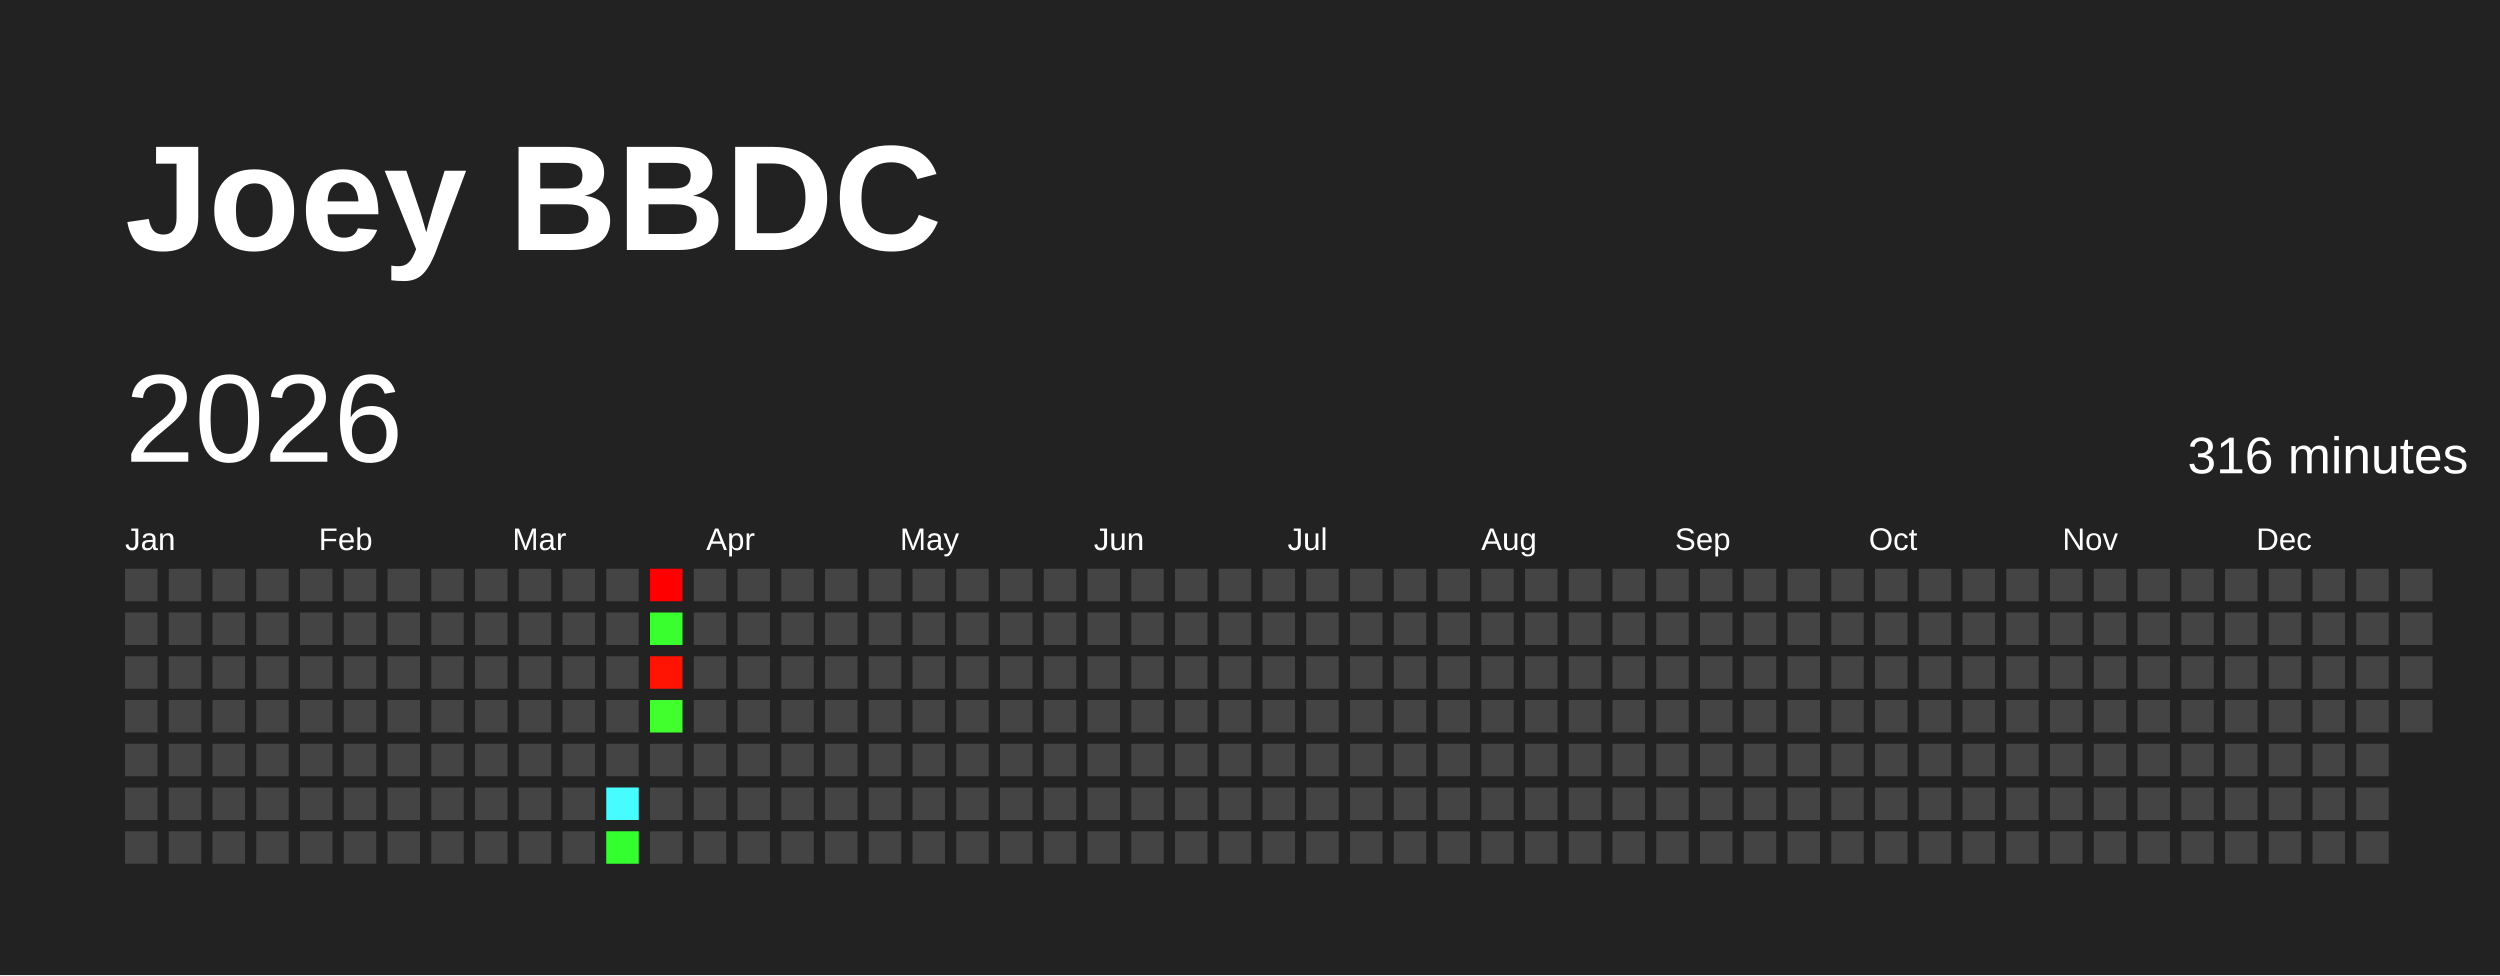
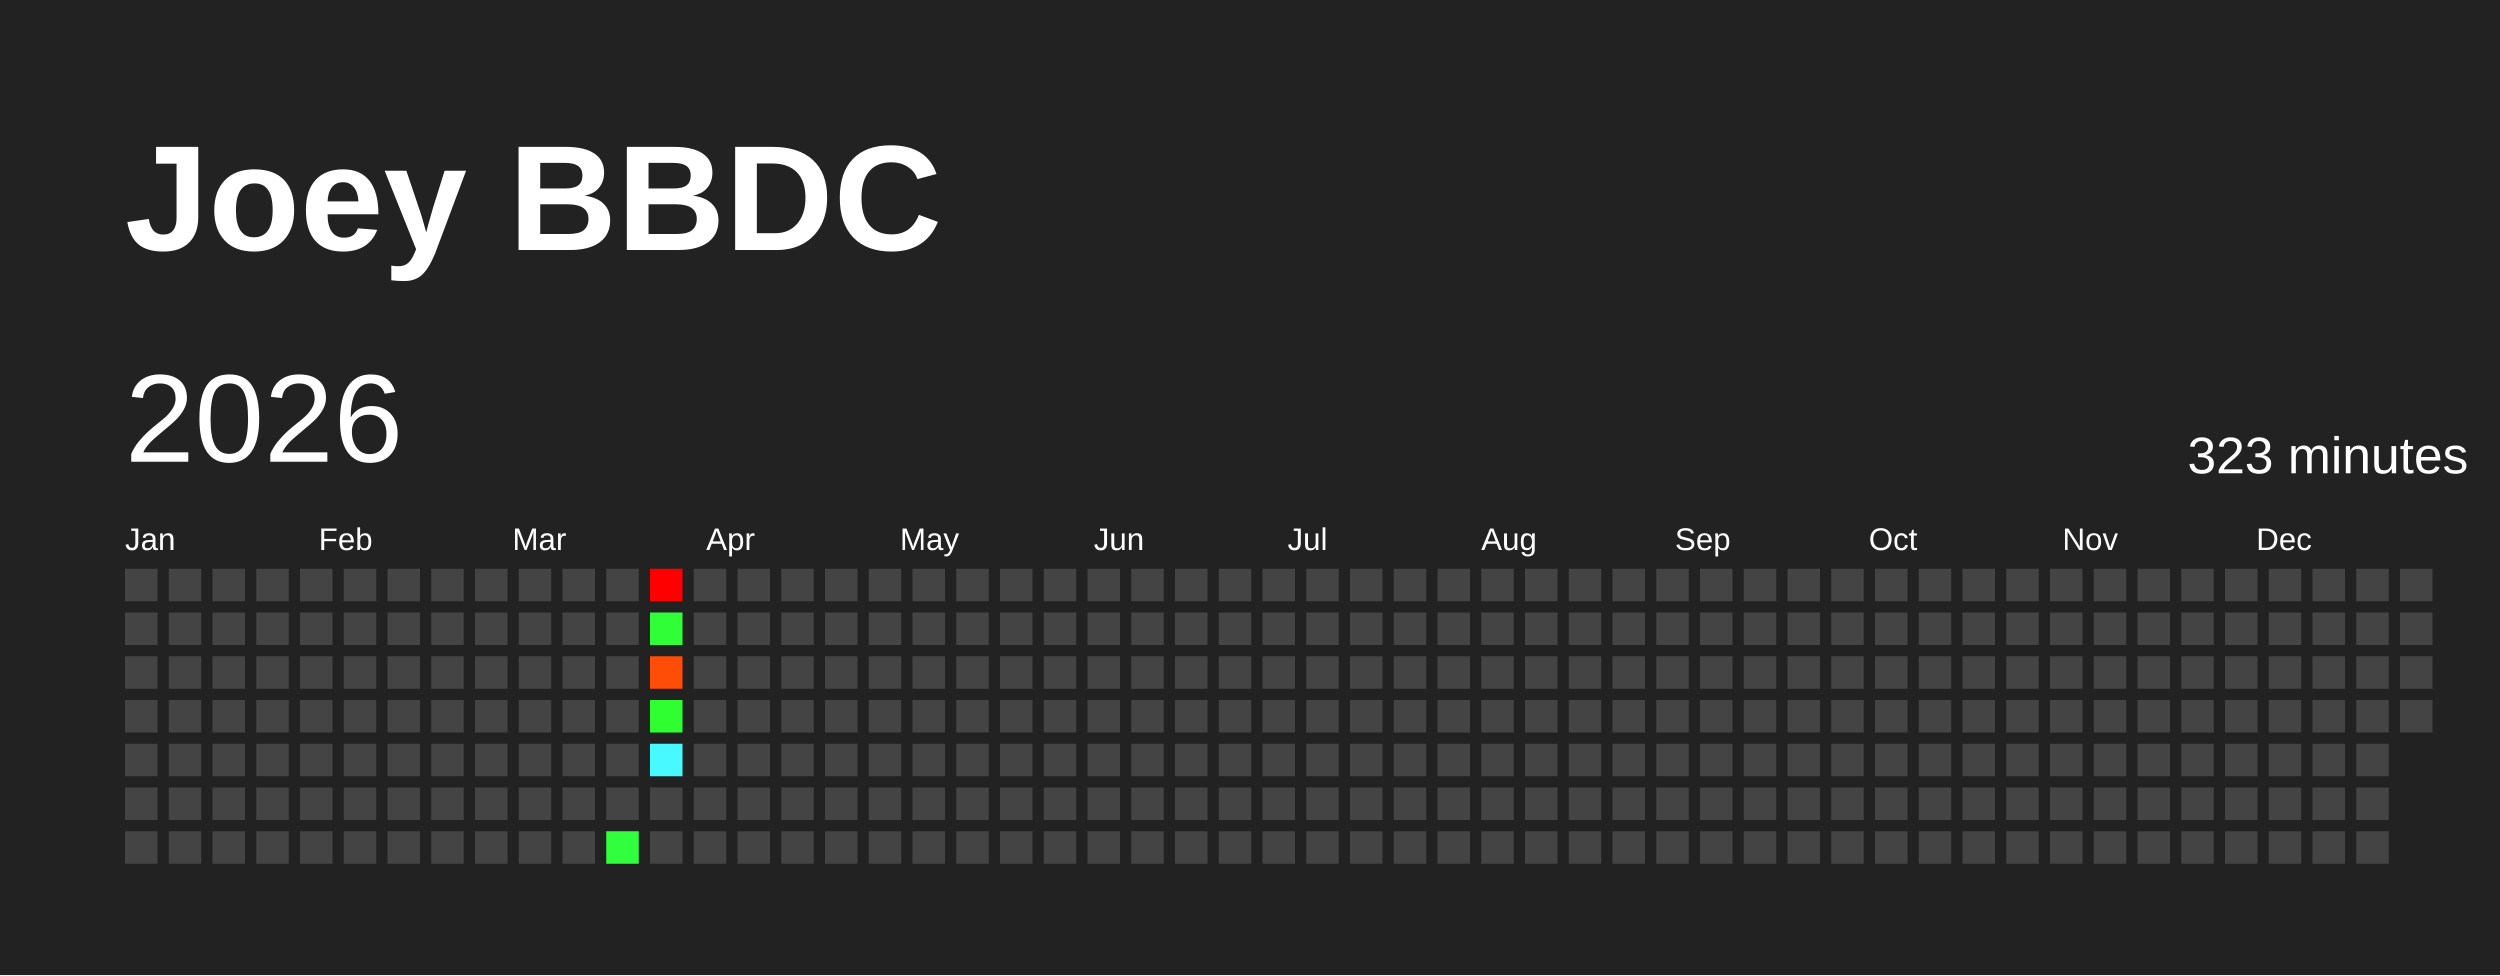
<svg xmlns="http://www.w3.org/2000/svg" baseProfile="full" height="78mm" version="1.1" viewBox="0,0,200,78" width="200mm">
  <defs />
  <rect fill="#222222" height="78" width="200" x="0" y="0" />
  <text fill="#FFFFFF" style="font-size:12px; font-family:Arial; font-weight:bold;" x="10" y="20">Joey BBDC</text>
  <text dominant-baseline="hanging" fill="#FFFFFF" style="font-size:10.0px; font-family:Arial;" x="10" y="30">2026</text>
-   <text dominant-baseline="hanging" fill="#FFFFFF" style="font-size:4.125px; font-family:Arial;" x="175" y="35">316 minutes</text>
+   <text dominant-baseline="hanging" fill="#FFFFFF" style="font-size:4.125px; font-family:Arial;" x="175" y="35">323 minutes</text>
  <text fill="#FFFFFF" style="font-size:2.5px; font-family:Arial" x="10.0" y="44">Jan</text>
  <text fill="#FFFFFF" style="font-size:2.5px; font-family:Arial" x="25.5" y="44">Feb</text>
  <text fill="#FFFFFF" style="font-size:2.5px; font-family:Arial" x="41.0" y="44">Mar</text>
  <text fill="#FFFFFF" style="font-size:2.5px; font-family:Arial" x="56.5" y="44">Apr</text>
  <text fill="#FFFFFF" style="font-size:2.5px; font-family:Arial" x="72.0" y="44">May</text>
  <text fill="#FFFFFF" style="font-size:2.5px; font-family:Arial" x="87.5" y="44">Jun</text>
  <text fill="#FFFFFF" style="font-size:2.5px; font-family:Arial" x="103.0" y="44">Jul</text>
  <text fill="#FFFFFF" style="font-size:2.5px; font-family:Arial" x="118.5" y="44">Aug</text>
  <text fill="#FFFFFF" style="font-size:2.5px; font-family:Arial" x="134.0" y="44">Sep</text>
  <text fill="#FFFFFF" style="font-size:2.5px; font-family:Arial" x="149.5" y="44">Oct</text>
  <text fill="#FFFFFF" style="font-size:2.5px; font-family:Arial" x="165.0" y="44">Nov</text>
  <text fill="#FFFFFF" style="font-size:2.5px; font-family:Arial" x="180.5" y="44">Dec</text>
  <rect fill="#444444" height="2.6" width="2.6" x="10.0" y="45.5" />
  <rect fill="#444444" height="2.6" width="2.6" x="10.0" y="49.0" />
  <rect fill="#444444" height="2.6" width="2.6" x="10.0" y="52.5" />
  <rect fill="#444444" height="2.6" width="2.6" x="10.0" y="56.0" />
  <rect fill="#444444" height="2.6" width="2.6" x="10.0" y="59.5" />
  <rect fill="#444444" height="2.6" width="2.6" x="10.0" y="63.0" />
  <rect fill="#444444" height="2.6" width="2.6" x="10.0" y="66.5" />
  <rect fill="#444444" height="2.6" width="2.6" x="13.5" y="45.5" />
  <rect fill="#444444" height="2.6" width="2.6" x="13.5" y="49.0" />
  <rect fill="#444444" height="2.6" width="2.6" x="13.5" y="52.5" />
  <rect fill="#444444" height="2.6" width="2.6" x="13.5" y="56.0" />
  <rect fill="#444444" height="2.6" width="2.6" x="13.5" y="59.5" />
  <rect fill="#444444" height="2.6" width="2.6" x="13.5" y="63.0" />
  <rect fill="#444444" height="2.6" width="2.6" x="13.5" y="66.5" />
  <rect fill="#444444" height="2.6" width="2.6" x="17.0" y="45.5" />
  <rect fill="#444444" height="2.6" width="2.6" x="17.0" y="49.0" />
  <rect fill="#444444" height="2.6" width="2.6" x="17.0" y="52.5" />
  <rect fill="#444444" height="2.6" width="2.6" x="17.0" y="56.0" />
  <rect fill="#444444" height="2.6" width="2.6" x="17.0" y="59.5" />
  <rect fill="#444444" height="2.6" width="2.6" x="17.0" y="63.0" />
  <rect fill="#444444" height="2.6" width="2.6" x="17.0" y="66.5" />
  <rect fill="#444444" height="2.6" width="2.6" x="20.5" y="45.5" />
  <rect fill="#444444" height="2.6" width="2.6" x="20.5" y="49.0" />
  <rect fill="#444444" height="2.6" width="2.6" x="20.5" y="52.5" />
  <rect fill="#444444" height="2.6" width="2.6" x="20.5" y="56.0" />
  <rect fill="#444444" height="2.6" width="2.6" x="20.5" y="59.5" />
  <rect fill="#444444" height="2.6" width="2.6" x="20.5" y="63.0" />
  <rect fill="#444444" height="2.6" width="2.6" x="20.5" y="66.5" />
  <rect fill="#444444" height="2.6" width="2.6" x="24.0" y="45.5" />
  <rect fill="#444444" height="2.6" width="2.6" x="24.0" y="49.0" />
  <rect fill="#444444" height="2.6" width="2.6" x="24.0" y="52.5" />
  <rect fill="#444444" height="2.6" width="2.6" x="24.0" y="56.0" />
  <rect fill="#444444" height="2.6" width="2.6" x="24.0" y="59.5" />
  <rect fill="#444444" height="2.6" width="2.6" x="24.0" y="63.0" />
  <rect fill="#444444" height="2.6" width="2.6" x="24.0" y="66.5" />
  <rect fill="#444444" height="2.6" width="2.6" x="27.5" y="45.5" />
  <rect fill="#444444" height="2.6" width="2.6" x="27.5" y="49.0" />
  <rect fill="#444444" height="2.6" width="2.6" x="27.5" y="52.5" />
  <rect fill="#444444" height="2.6" width="2.6" x="27.5" y="56.0" />
  <rect fill="#444444" height="2.6" width="2.6" x="27.5" y="59.5" />
  <rect fill="#444444" height="2.6" width="2.6" x="27.5" y="63.0" />
  <rect fill="#444444" height="2.6" width="2.6" x="27.5" y="66.5" />
  <rect fill="#444444" height="2.6" width="2.6" x="31.0" y="45.5" />
  <rect fill="#444444" height="2.6" width="2.6" x="31.0" y="49.0" />
  <rect fill="#444444" height="2.6" width="2.6" x="31.0" y="52.5" />
  <rect fill="#444444" height="2.6" width="2.6" x="31.0" y="56.0" />
  <rect fill="#444444" height="2.6" width="2.6" x="31.0" y="59.5" />
  <rect fill="#444444" height="2.6" width="2.6" x="31.0" y="63.0" />
  <rect fill="#444444" height="2.6" width="2.6" x="31.0" y="66.5" />
  <rect fill="#444444" height="2.6" width="2.6" x="34.5" y="45.5" />
  <rect fill="#444444" height="2.6" width="2.6" x="34.5" y="49.0" />
  <rect fill="#444444" height="2.6" width="2.6" x="34.5" y="52.5" />
  <rect fill="#444444" height="2.6" width="2.6" x="34.5" y="56.0" />
  <rect fill="#444444" height="2.6" width="2.6" x="34.5" y="59.5" />
  <rect fill="#444444" height="2.6" width="2.6" x="34.5" y="63.0" />
  <rect fill="#444444" height="2.6" width="2.6" x="34.5" y="66.5" />
  <rect fill="#444444" height="2.6" width="2.6" x="38.0" y="45.5" />
  <rect fill="#444444" height="2.6" width="2.6" x="38.0" y="49.0" />
  <rect fill="#444444" height="2.6" width="2.6" x="38.0" y="52.5" />
  <rect fill="#444444" height="2.6" width="2.6" x="38.0" y="56.0" />
  <rect fill="#444444" height="2.6" width="2.6" x="38.0" y="59.5" />
  <rect fill="#444444" height="2.6" width="2.6" x="38.0" y="63.0" />
  <rect fill="#444444" height="2.6" width="2.6" x="38.0" y="66.5" />
  <rect fill="#444444" height="2.6" width="2.6" x="41.5" y="45.5" />
  <rect fill="#444444" height="2.6" width="2.6" x="41.5" y="49.0" />
  <rect fill="#444444" height="2.6" width="2.6" x="41.5" y="52.5" />
  <rect fill="#444444" height="2.6" width="2.6" x="41.5" y="56.0" />
  <rect fill="#444444" height="2.6" width="2.6" x="41.5" y="59.5" />
  <rect fill="#444444" height="2.6" width="2.6" x="41.5" y="63.0" />
  <rect fill="#444444" height="2.6" width="2.6" x="41.5" y="66.5" />
  <rect fill="#444444" height="2.6" width="2.6" x="45.0" y="45.5" />
  <rect fill="#444444" height="2.6" width="2.6" x="45.0" y="49.0" />
  <rect fill="#444444" height="2.6" width="2.6" x="45.0" y="52.5" />
  <rect fill="#444444" height="2.6" width="2.6" x="45.0" y="56.0" />
  <rect fill="#444444" height="2.6" width="2.6" x="45.0" y="59.5" />
  <rect fill="#444444" height="2.6" width="2.6" x="45.0" y="63.0" />
  <rect fill="#444444" height="2.6" width="2.6" x="45.0" y="66.5" />
  <rect fill="#444444" height="2.6" width="2.6" x="48.5" y="45.5" />
  <rect fill="#444444" height="2.6" width="2.6" x="48.5" y="49.0" />
  <rect fill="#444444" height="2.6" width="2.6" x="48.5" y="52.5" />
  <rect fill="#444444" height="2.6" width="2.6" x="48.5" y="56.0" />
  <rect fill="#444444" height="2.6" width="2.6" x="48.5" y="59.5" />
-   <rect fill="#47fcff" height="2.6" width="2.6" x="48.5" y="63.0" />
-   <rect fill="#33ff2f" height="2.6" width="2.6" x="48.5" y="66.5" />
+   <rect fill="#444444" height="2.6" width="2.6" x="48.5" y="63.0" />
+   <rect fill="#31ff3e" height="2.6" width="2.6" x="48.5" y="66.5" />
  <rect fill="red" height="2.6" width="2.6" x="52.0" y="45.5" />
-   <rect fill="#3aff2e" height="2.6" width="2.6" x="52.0" y="49.0" />
-   <rect fill="#ff1302" height="2.6" width="2.6" x="52.0" y="52.5" />
-   <rect fill="#40ff2d" height="2.6" width="2.6" x="52.0" y="56.0" />
-   <rect fill="#444444" height="2.6" width="2.6" x="52.0" y="59.5" />
+   <rect fill="#30ff37" height="2.6" width="2.6" x="52.0" y="49.0" />
+   <rect fill="#ff4d07" height="2.6" width="2.6" x="52.0" y="52.5" />
+   <rect fill="#2fff30" height="2.6" width="2.6" x="52.0" y="56.0" />
+   <rect fill="#48f9ff" height="2.6" width="2.6" x="52.0" y="59.5" />
  <rect fill="#444444" height="2.6" width="2.6" x="52.0" y="63.0" />
  <rect fill="#444444" height="2.6" width="2.6" x="52.0" y="66.5" />
  <rect fill="#444444" height="2.6" width="2.6" x="55.5" y="45.5" />
  <rect fill="#444444" height="2.6" width="2.6" x="55.5" y="49.0" />
  <rect fill="#444444" height="2.6" width="2.6" x="55.5" y="52.5" />
  <rect fill="#444444" height="2.6" width="2.6" x="55.5" y="56.0" />
  <rect fill="#444444" height="2.6" width="2.6" x="55.5" y="59.5" />
  <rect fill="#444444" height="2.6" width="2.6" x="55.5" y="63.0" />
  <rect fill="#444444" height="2.6" width="2.6" x="55.5" y="66.5" />
  <rect fill="#444444" height="2.6" width="2.6" x="59.0" y="45.5" />
  <rect fill="#444444" height="2.6" width="2.6" x="59.0" y="49.0" />
  <rect fill="#444444" height="2.6" width="2.6" x="59.0" y="52.5" />
  <rect fill="#444444" height="2.6" width="2.6" x="59.0" y="56.0" />
  <rect fill="#444444" height="2.6" width="2.6" x="59.0" y="59.5" />
  <rect fill="#444444" height="2.6" width="2.6" x="59.0" y="63.0" />
  <rect fill="#444444" height="2.6" width="2.6" x="59.0" y="66.5" />
  <rect fill="#444444" height="2.6" width="2.6" x="62.5" y="45.5" />
  <rect fill="#444444" height="2.6" width="2.6" x="62.5" y="49.0" />
  <rect fill="#444444" height="2.6" width="2.6" x="62.5" y="52.5" />
  <rect fill="#444444" height="2.6" width="2.6" x="62.5" y="56.0" />
  <rect fill="#444444" height="2.6" width="2.6" x="62.5" y="59.5" />
  <rect fill="#444444" height="2.6" width="2.6" x="62.5" y="63.0" />
  <rect fill="#444444" height="2.6" width="2.6" x="62.5" y="66.5" />
  <rect fill="#444444" height="2.6" width="2.6" x="66.0" y="45.5" />
  <rect fill="#444444" height="2.6" width="2.6" x="66.0" y="49.0" />
  <rect fill="#444444" height="2.6" width="2.6" x="66.0" y="52.5" />
  <rect fill="#444444" height="2.6" width="2.6" x="66.0" y="56.0" />
  <rect fill="#444444" height="2.6" width="2.6" x="66.0" y="59.5" />
  <rect fill="#444444" height="2.6" width="2.6" x="66.0" y="63.0" />
  <rect fill="#444444" height="2.6" width="2.6" x="66.0" y="66.5" />
  <rect fill="#444444" height="2.6" width="2.6" x="69.5" y="45.5" />
  <rect fill="#444444" height="2.6" width="2.6" x="69.5" y="49.0" />
  <rect fill="#444444" height="2.6" width="2.6" x="69.5" y="52.5" />
  <rect fill="#444444" height="2.6" width="2.6" x="69.5" y="56.0" />
  <rect fill="#444444" height="2.6" width="2.6" x="69.5" y="59.5" />
  <rect fill="#444444" height="2.6" width="2.6" x="69.5" y="63.0" />
  <rect fill="#444444" height="2.6" width="2.6" x="69.5" y="66.5" />
  <rect fill="#444444" height="2.6" width="2.6" x="73.0" y="45.5" />
  <rect fill="#444444" height="2.6" width="2.6" x="73.0" y="49.0" />
  <rect fill="#444444" height="2.6" width="2.6" x="73.0" y="52.5" />
  <rect fill="#444444" height="2.6" width="2.6" x="73.0" y="56.0" />
  <rect fill="#444444" height="2.6" width="2.6" x="73.0" y="59.5" />
  <rect fill="#444444" height="2.6" width="2.6" x="73.0" y="63.0" />
  <rect fill="#444444" height="2.6" width="2.6" x="73.0" y="66.5" />
  <rect fill="#444444" height="2.6" width="2.6" x="76.5" y="45.5" />
  <rect fill="#444444" height="2.6" width="2.6" x="76.5" y="49.0" />
  <rect fill="#444444" height="2.6" width="2.6" x="76.5" y="52.5" />
  <rect fill="#444444" height="2.6" width="2.6" x="76.5" y="56.0" />
  <rect fill="#444444" height="2.6" width="2.6" x="76.5" y="59.5" />
  <rect fill="#444444" height="2.6" width="2.6" x="76.5" y="63.0" />
  <rect fill="#444444" height="2.6" width="2.6" x="76.5" y="66.5" />
  <rect fill="#444444" height="2.6" width="2.6" x="80.0" y="45.5" />
  <rect fill="#444444" height="2.6" width="2.6" x="80.0" y="49.0" />
  <rect fill="#444444" height="2.6" width="2.6" x="80.0" y="52.5" />
  <rect fill="#444444" height="2.6" width="2.6" x="80.0" y="56.0" />
  <rect fill="#444444" height="2.6" width="2.6" x="80.0" y="59.5" />
  <rect fill="#444444" height="2.6" width="2.6" x="80.0" y="63.0" />
  <rect fill="#444444" height="2.6" width="2.6" x="80.0" y="66.5" />
  <rect fill="#444444" height="2.6" width="2.6" x="83.5" y="45.5" />
  <rect fill="#444444" height="2.6" width="2.6" x="83.5" y="49.0" />
  <rect fill="#444444" height="2.6" width="2.6" x="83.5" y="52.5" />
  <rect fill="#444444" height="2.6" width="2.6" x="83.5" y="56.0" />
  <rect fill="#444444" height="2.6" width="2.6" x="83.5" y="59.5" />
  <rect fill="#444444" height="2.6" width="2.6" x="83.5" y="63.0" />
  <rect fill="#444444" height="2.6" width="2.6" x="83.5" y="66.5" />
  <rect fill="#444444" height="2.6" width="2.6" x="87.0" y="45.5" />
  <rect fill="#444444" height="2.6" width="2.6" x="87.0" y="49.0" />
  <rect fill="#444444" height="2.6" width="2.6" x="87.0" y="52.5" />
  <rect fill="#444444" height="2.6" width="2.6" x="87.0" y="56.0" />
  <rect fill="#444444" height="2.6" width="2.6" x="87.0" y="59.5" />
  <rect fill="#444444" height="2.6" width="2.6" x="87.0" y="63.0" />
  <rect fill="#444444" height="2.6" width="2.6" x="87.0" y="66.5" />
  <rect fill="#444444" height="2.6" width="2.6" x="90.5" y="45.5" />
  <rect fill="#444444" height="2.6" width="2.6" x="90.5" y="49.0" />
  <rect fill="#444444" height="2.6" width="2.6" x="90.5" y="52.5" />
  <rect fill="#444444" height="2.6" width="2.6" x="90.5" y="56.0" />
  <rect fill="#444444" height="2.6" width="2.6" x="90.5" y="59.5" />
  <rect fill="#444444" height="2.6" width="2.6" x="90.5" y="63.0" />
  <rect fill="#444444" height="2.6" width="2.6" x="90.5" y="66.5" />
  <rect fill="#444444" height="2.6" width="2.6" x="94.0" y="45.5" />
  <rect fill="#444444" height="2.6" width="2.6" x="94.0" y="49.0" />
  <rect fill="#444444" height="2.6" width="2.6" x="94.0" y="52.5" />
  <rect fill="#444444" height="2.6" width="2.6" x="94.0" y="56.0" />
  <rect fill="#444444" height="2.6" width="2.6" x="94.0" y="59.5" />
  <rect fill="#444444" height="2.6" width="2.6" x="94.0" y="63.0" />
  <rect fill="#444444" height="2.6" width="2.6" x="94.0" y="66.5" />
  <rect fill="#444444" height="2.6" width="2.6" x="97.5" y="45.5" />
  <rect fill="#444444" height="2.6" width="2.6" x="97.5" y="49.0" />
  <rect fill="#444444" height="2.6" width="2.6" x="97.5" y="52.5" />
  <rect fill="#444444" height="2.6" width="2.6" x="97.5" y="56.0" />
  <rect fill="#444444" height="2.6" width="2.6" x="97.5" y="59.5" />
  <rect fill="#444444" height="2.6" width="2.6" x="97.5" y="63.0" />
  <rect fill="#444444" height="2.6" width="2.6" x="97.5" y="66.5" />
  <rect fill="#444444" height="2.6" width="2.6" x="101.0" y="45.5" />
  <rect fill="#444444" height="2.6" width="2.6" x="101.0" y="49.0" />
  <rect fill="#444444" height="2.6" width="2.6" x="101.0" y="52.5" />
  <rect fill="#444444" height="2.6" width="2.6" x="101.0" y="56.0" />
  <rect fill="#444444" height="2.6" width="2.6" x="101.0" y="59.5" />
  <rect fill="#444444" height="2.6" width="2.6" x="101.0" y="63.0" />
  <rect fill="#444444" height="2.6" width="2.6" x="101.0" y="66.5" />
  <rect fill="#444444" height="2.6" width="2.6" x="104.5" y="45.5" />
  <rect fill="#444444" height="2.6" width="2.6" x="104.5" y="49.0" />
  <rect fill="#444444" height="2.6" width="2.6" x="104.5" y="52.5" />
  <rect fill="#444444" height="2.6" width="2.6" x="104.5" y="56.0" />
  <rect fill="#444444" height="2.6" width="2.6" x="104.5" y="59.5" />
  <rect fill="#444444" height="2.6" width="2.6" x="104.5" y="63.0" />
  <rect fill="#444444" height="2.6" width="2.6" x="104.5" y="66.5" />
  <rect fill="#444444" height="2.6" width="2.6" x="108.0" y="45.5" />
  <rect fill="#444444" height="2.6" width="2.6" x="108.0" y="49.0" />
  <rect fill="#444444" height="2.6" width="2.6" x="108.0" y="52.5" />
  <rect fill="#444444" height="2.6" width="2.6" x="108.0" y="56.0" />
  <rect fill="#444444" height="2.6" width="2.6" x="108.0" y="59.5" />
  <rect fill="#444444" height="2.6" width="2.6" x="108.0" y="63.0" />
  <rect fill="#444444" height="2.6" width="2.6" x="108.0" y="66.5" />
  <rect fill="#444444" height="2.6" width="2.6" x="111.5" y="45.5" />
  <rect fill="#444444" height="2.6" width="2.6" x="111.5" y="49.0" />
  <rect fill="#444444" height="2.6" width="2.6" x="111.5" y="52.5" />
  <rect fill="#444444" height="2.6" width="2.6" x="111.5" y="56.0" />
  <rect fill="#444444" height="2.6" width="2.6" x="111.5" y="59.5" />
  <rect fill="#444444" height="2.6" width="2.6" x="111.5" y="63.0" />
  <rect fill="#444444" height="2.6" width="2.6" x="111.5" y="66.5" />
  <rect fill="#444444" height="2.6" width="2.6" x="115.0" y="45.5" />
  <rect fill="#444444" height="2.6" width="2.6" x="115.0" y="49.0" />
  <rect fill="#444444" height="2.6" width="2.6" x="115.0" y="52.5" />
  <rect fill="#444444" height="2.6" width="2.6" x="115.0" y="56.0" />
  <rect fill="#444444" height="2.6" width="2.6" x="115.0" y="59.5" />
  <rect fill="#444444" height="2.6" width="2.6" x="115.0" y="63.0" />
  <rect fill="#444444" height="2.6" width="2.6" x="115.0" y="66.5" />
  <rect fill="#444444" height="2.6" width="2.6" x="118.5" y="45.5" />
  <rect fill="#444444" height="2.6" width="2.6" x="118.5" y="49.0" />
  <rect fill="#444444" height="2.6" width="2.6" x="118.5" y="52.5" />
  <rect fill="#444444" height="2.6" width="2.6" x="118.5" y="56.0" />
  <rect fill="#444444" height="2.6" width="2.6" x="118.5" y="59.5" />
  <rect fill="#444444" height="2.6" width="2.6" x="118.5" y="63.0" />
  <rect fill="#444444" height="2.6" width="2.6" x="118.5" y="66.5" />
  <rect fill="#444444" height="2.6" width="2.6" x="122.0" y="45.5" />
  <rect fill="#444444" height="2.6" width="2.6" x="122.0" y="49.0" />
  <rect fill="#444444" height="2.6" width="2.6" x="122.0" y="52.5" />
  <rect fill="#444444" height="2.6" width="2.6" x="122.0" y="56.0" />
  <rect fill="#444444" height="2.6" width="2.6" x="122.0" y="59.5" />
  <rect fill="#444444" height="2.6" width="2.6" x="122.0" y="63.0" />
  <rect fill="#444444" height="2.6" width="2.6" x="122.0" y="66.5" />
  <rect fill="#444444" height="2.6" width="2.6" x="125.5" y="45.5" />
  <rect fill="#444444" height="2.6" width="2.6" x="125.5" y="49.0" />
  <rect fill="#444444" height="2.6" width="2.6" x="125.5" y="52.5" />
  <rect fill="#444444" height="2.6" width="2.6" x="125.5" y="56.0" />
  <rect fill="#444444" height="2.6" width="2.6" x="125.5" y="59.5" />
  <rect fill="#444444" height="2.6" width="2.6" x="125.5" y="63.0" />
  <rect fill="#444444" height="2.6" width="2.6" x="125.5" y="66.5" />
  <rect fill="#444444" height="2.6" width="2.6" x="129.0" y="45.5" />
  <rect fill="#444444" height="2.6" width="2.6" x="129.0" y="49.0" />
  <rect fill="#444444" height="2.6" width="2.6" x="129.0" y="52.5" />
  <rect fill="#444444" height="2.6" width="2.6" x="129.0" y="56.0" />
  <rect fill="#444444" height="2.6" width="2.6" x="129.0" y="59.5" />
  <rect fill="#444444" height="2.6" width="2.6" x="129.0" y="63.0" />
  <rect fill="#444444" height="2.6" width="2.6" x="129.0" y="66.5" />
  <rect fill="#444444" height="2.6" width="2.6" x="132.5" y="45.5" />
  <rect fill="#444444" height="2.6" width="2.6" x="132.5" y="49.0" />
  <rect fill="#444444" height="2.6" width="2.6" x="132.5" y="52.5" />
  <rect fill="#444444" height="2.6" width="2.6" x="132.5" y="56.0" />
  <rect fill="#444444" height="2.6" width="2.6" x="132.5" y="59.5" />
  <rect fill="#444444" height="2.6" width="2.6" x="132.5" y="63.0" />
  <rect fill="#444444" height="2.6" width="2.6" x="132.5" y="66.5" />
  <rect fill="#444444" height="2.6" width="2.6" x="136.0" y="45.5" />
  <rect fill="#444444" height="2.6" width="2.6" x="136.0" y="49.0" />
  <rect fill="#444444" height="2.6" width="2.6" x="136.0" y="52.5" />
  <rect fill="#444444" height="2.6" width="2.6" x="136.0" y="56.0" />
  <rect fill="#444444" height="2.6" width="2.6" x="136.0" y="59.5" />
  <rect fill="#444444" height="2.6" width="2.6" x="136.0" y="63.0" />
  <rect fill="#444444" height="2.6" width="2.6" x="136.0" y="66.5" />
  <rect fill="#444444" height="2.6" width="2.6" x="139.5" y="45.5" />
  <rect fill="#444444" height="2.6" width="2.6" x="139.5" y="49.0" />
  <rect fill="#444444" height="2.6" width="2.6" x="139.5" y="52.5" />
  <rect fill="#444444" height="2.6" width="2.6" x="139.5" y="56.0" />
  <rect fill="#444444" height="2.6" width="2.6" x="139.5" y="59.5" />
  <rect fill="#444444" height="2.6" width="2.6" x="139.5" y="63.0" />
  <rect fill="#444444" height="2.6" width="2.6" x="139.5" y="66.5" />
  <rect fill="#444444" height="2.6" width="2.6" x="143.0" y="45.5" />
  <rect fill="#444444" height="2.6" width="2.6" x="143.0" y="49.0" />
  <rect fill="#444444" height="2.6" width="2.6" x="143.0" y="52.5" />
  <rect fill="#444444" height="2.6" width="2.6" x="143.0" y="56.0" />
  <rect fill="#444444" height="2.6" width="2.6" x="143.0" y="59.5" />
  <rect fill="#444444" height="2.6" width="2.6" x="143.0" y="63.0" />
  <rect fill="#444444" height="2.6" width="2.6" x="143.0" y="66.5" />
  <rect fill="#444444" height="2.6" width="2.6" x="146.5" y="45.5" />
  <rect fill="#444444" height="2.6" width="2.6" x="146.5" y="49.0" />
  <rect fill="#444444" height="2.6" width="2.6" x="146.5" y="52.5" />
  <rect fill="#444444" height="2.6" width="2.6" x="146.5" y="56.0" />
  <rect fill="#444444" height="2.6" width="2.6" x="146.5" y="59.5" />
  <rect fill="#444444" height="2.6" width="2.6" x="146.5" y="63.0" />
  <rect fill="#444444" height="2.6" width="2.6" x="146.5" y="66.5" />
  <rect fill="#444444" height="2.6" width="2.6" x="150.0" y="45.5" />
  <rect fill="#444444" height="2.6" width="2.6" x="150.0" y="49.0" />
  <rect fill="#444444" height="2.6" width="2.6" x="150.0" y="52.5" />
  <rect fill="#444444" height="2.6" width="2.6" x="150.0" y="56.0" />
  <rect fill="#444444" height="2.6" width="2.6" x="150.0" y="59.5" />
  <rect fill="#444444" height="2.6" width="2.6" x="150.0" y="63.0" />
  <rect fill="#444444" height="2.6" width="2.6" x="150.0" y="66.5" />
  <rect fill="#444444" height="2.6" width="2.6" x="153.5" y="45.5" />
  <rect fill="#444444" height="2.6" width="2.6" x="153.5" y="49.0" />
  <rect fill="#444444" height="2.6" width="2.6" x="153.5" y="52.5" />
  <rect fill="#444444" height="2.6" width="2.6" x="153.5" y="56.0" />
  <rect fill="#444444" height="2.6" width="2.6" x="153.5" y="59.5" />
  <rect fill="#444444" height="2.6" width="2.6" x="153.5" y="63.0" />
  <rect fill="#444444" height="2.6" width="2.6" x="153.5" y="66.5" />
  <rect fill="#444444" height="2.6" width="2.6" x="157.0" y="45.5" />
  <rect fill="#444444" height="2.6" width="2.6" x="157.0" y="49.0" />
  <rect fill="#444444" height="2.6" width="2.6" x="157.0" y="52.5" />
  <rect fill="#444444" height="2.6" width="2.6" x="157.0" y="56.0" />
  <rect fill="#444444" height="2.6" width="2.6" x="157.0" y="59.5" />
  <rect fill="#444444" height="2.6" width="2.6" x="157.0" y="63.0" />
  <rect fill="#444444" height="2.6" width="2.6" x="157.0" y="66.5" />
  <rect fill="#444444" height="2.6" width="2.6" x="160.5" y="45.5" />
  <rect fill="#444444" height="2.6" width="2.6" x="160.5" y="49.0" />
  <rect fill="#444444" height="2.6" width="2.6" x="160.5" y="52.5" />
  <rect fill="#444444" height="2.6" width="2.6" x="160.5" y="56.0" />
  <rect fill="#444444" height="2.6" width="2.6" x="160.5" y="59.5" />
  <rect fill="#444444" height="2.6" width="2.6" x="160.5" y="63.0" />
  <rect fill="#444444" height="2.6" width="2.6" x="160.5" y="66.5" />
  <rect fill="#444444" height="2.6" width="2.6" x="164.0" y="45.5" />
  <rect fill="#444444" height="2.6" width="2.6" x="164.0" y="49.0" />
  <rect fill="#444444" height="2.6" width="2.6" x="164.0" y="52.5" />
  <rect fill="#444444" height="2.6" width="2.6" x="164.0" y="56.0" />
  <rect fill="#444444" height="2.6" width="2.6" x="164.0" y="59.5" />
  <rect fill="#444444" height="2.6" width="2.6" x="164.0" y="63.0" />
  <rect fill="#444444" height="2.6" width="2.6" x="164.0" y="66.5" />
  <rect fill="#444444" height="2.6" width="2.6" x="167.5" y="45.5" />
  <rect fill="#444444" height="2.6" width="2.6" x="167.5" y="49.0" />
  <rect fill="#444444" height="2.6" width="2.6" x="167.5" y="52.5" />
  <rect fill="#444444" height="2.6" width="2.6" x="167.5" y="56.0" />
  <rect fill="#444444" height="2.6" width="2.6" x="167.5" y="59.5" />
  <rect fill="#444444" height="2.6" width="2.6" x="167.5" y="63.0" />
  <rect fill="#444444" height="2.6" width="2.6" x="167.5" y="66.5" />
  <rect fill="#444444" height="2.6" width="2.6" x="171.0" y="45.5" />
  <rect fill="#444444" height="2.6" width="2.6" x="171.0" y="49.0" />
  <rect fill="#444444" height="2.6" width="2.6" x="171.0" y="52.5" />
  <rect fill="#444444" height="2.6" width="2.6" x="171.0" y="56.0" />
  <rect fill="#444444" height="2.6" width="2.6" x="171.0" y="59.5" />
  <rect fill="#444444" height="2.6" width="2.6" x="171.0" y="63.0" />
  <rect fill="#444444" height="2.6" width="2.6" x="171.0" y="66.5" />
  <rect fill="#444444" height="2.6" width="2.6" x="174.5" y="45.5" />
  <rect fill="#444444" height="2.6" width="2.6" x="174.5" y="49.0" />
  <rect fill="#444444" height="2.6" width="2.6" x="174.5" y="52.5" />
  <rect fill="#444444" height="2.6" width="2.6" x="174.5" y="56.0" />
  <rect fill="#444444" height="2.6" width="2.6" x="174.5" y="59.5" />
  <rect fill="#444444" height="2.6" width="2.6" x="174.5" y="63.0" />
  <rect fill="#444444" height="2.6" width="2.6" x="174.5" y="66.5" />
  <rect fill="#444444" height="2.6" width="2.6" x="178.0" y="45.5" />
  <rect fill="#444444" height="2.6" width="2.6" x="178.0" y="49.0" />
  <rect fill="#444444" height="2.6" width="2.6" x="178.0" y="52.5" />
  <rect fill="#444444" height="2.6" width="2.6" x="178.0" y="56.0" />
  <rect fill="#444444" height="2.6" width="2.6" x="178.0" y="59.5" />
  <rect fill="#444444" height="2.6" width="2.6" x="178.0" y="63.0" />
  <rect fill="#444444" height="2.6" width="2.6" x="178.0" y="66.5" />
  <rect fill="#444444" height="2.6" width="2.6" x="181.5" y="45.5" />
  <rect fill="#444444" height="2.6" width="2.6" x="181.5" y="49.0" />
  <rect fill="#444444" height="2.6" width="2.6" x="181.5" y="52.5" />
  <rect fill="#444444" height="2.6" width="2.6" x="181.5" y="56.0" />
  <rect fill="#444444" height="2.6" width="2.6" x="181.5" y="59.5" />
  <rect fill="#444444" height="2.6" width="2.6" x="181.5" y="63.0" />
  <rect fill="#444444" height="2.6" width="2.6" x="181.5" y="66.5" />
  <rect fill="#444444" height="2.6" width="2.6" x="185.0" y="45.5" />
  <rect fill="#444444" height="2.6" width="2.6" x="185.0" y="49.0" />
  <rect fill="#444444" height="2.6" width="2.6" x="185.0" y="52.5" />
  <rect fill="#444444" height="2.6" width="2.6" x="185.0" y="56.0" />
  <rect fill="#444444" height="2.6" width="2.6" x="185.0" y="59.5" />
  <rect fill="#444444" height="2.6" width="2.6" x="185.0" y="63.0" />
  <rect fill="#444444" height="2.6" width="2.6" x="185.0" y="66.5" />
  <rect fill="#444444" height="2.6" width="2.6" x="188.5" y="45.5" />
  <rect fill="#444444" height="2.6" width="2.6" x="188.5" y="49.0" />
  <rect fill="#444444" height="2.6" width="2.6" x="188.5" y="52.5" />
  <rect fill="#444444" height="2.6" width="2.6" x="188.5" y="56.0" />
  <rect fill="#444444" height="2.6" width="2.6" x="188.5" y="59.5" />
  <rect fill="#444444" height="2.6" width="2.6" x="188.5" y="63.0" />
  <rect fill="#444444" height="2.6" width="2.6" x="188.5" y="66.5" />
  <rect fill="#444444" height="2.6" width="2.6" x="192.0" y="45.5" />
  <rect fill="#444444" height="2.6" width="2.6" x="192.0" y="49.0" />
  <rect fill="#444444" height="2.6" width="2.6" x="192.0" y="52.5" />
  <rect fill="#444444" height="2.6" width="2.6" x="192.0" y="56.0" />
</svg>
